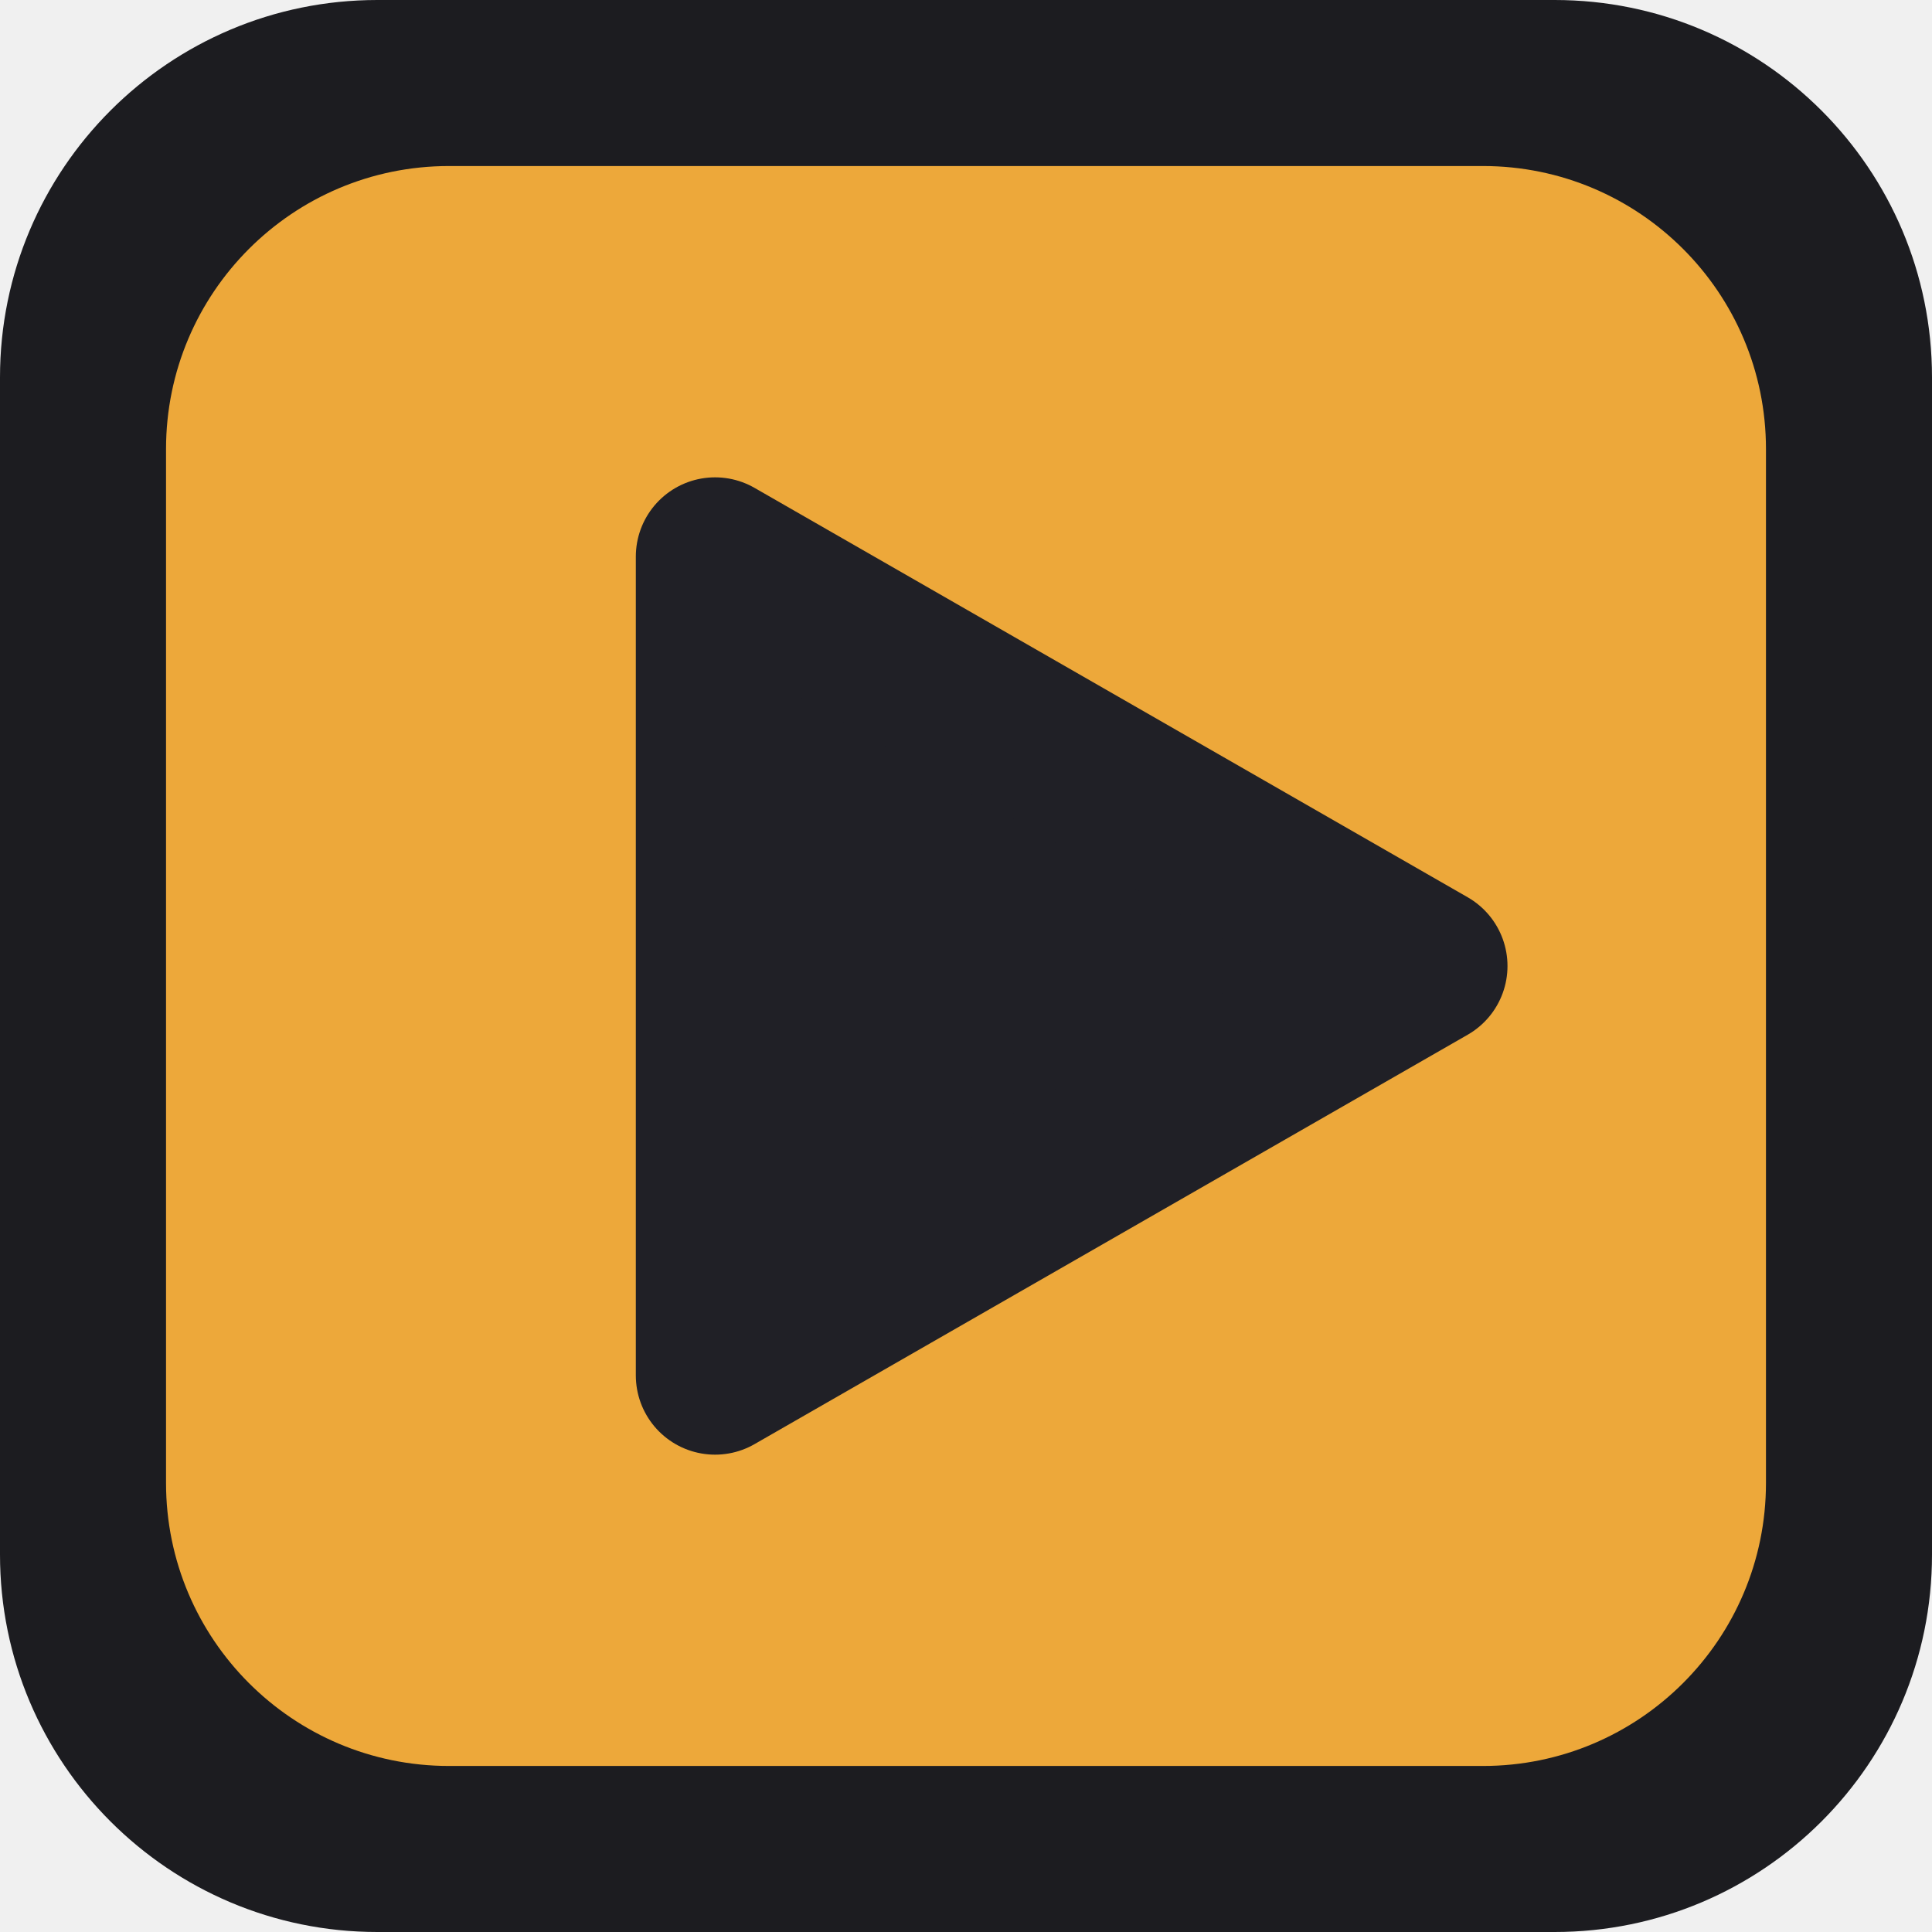
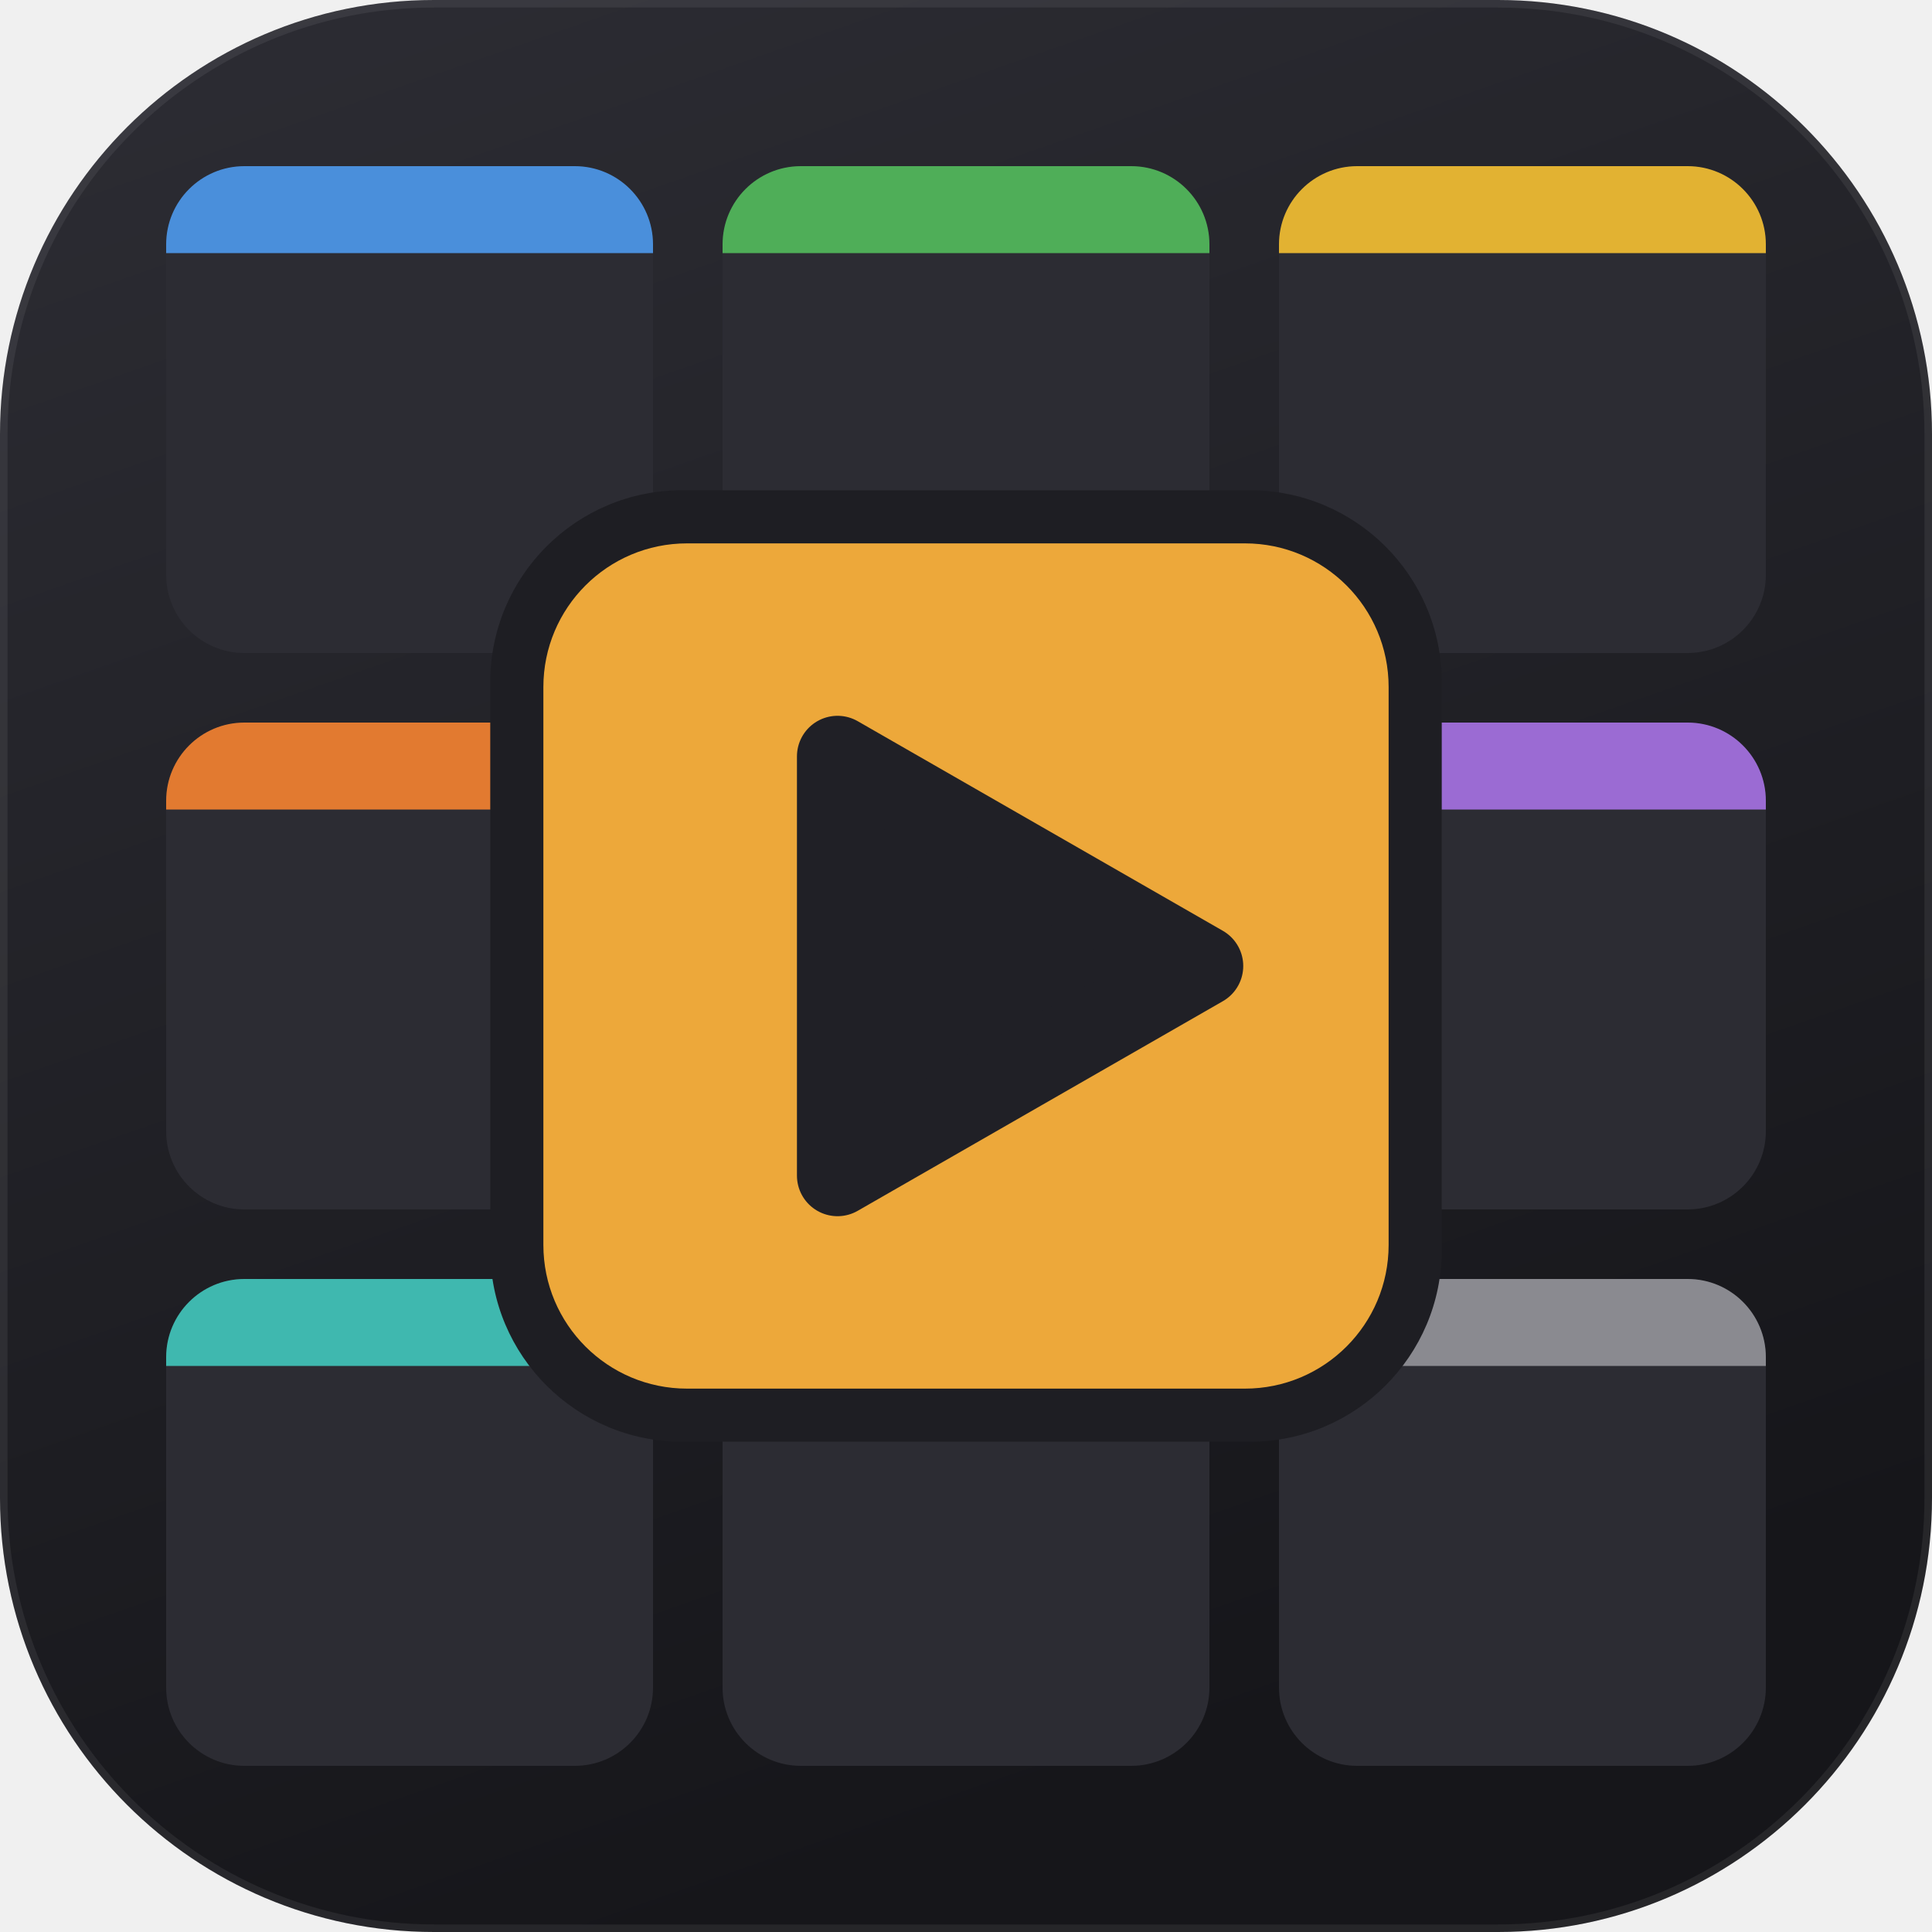
<svg xmlns="http://www.w3.org/2000/svg" viewBox="0 0 1024 1024" width="1024" height="1024">
-   <rect width="1024" height="1024" rx="200" fill="#1C1C20" />
-   <rect x="88" y="88" width="848" height="848" rx="150" fill="#EDA83A" />
-   <g transform="translate(162.00 162.00) scale(7)">
-     <path d="M31 19 L85 50 L31 81Z" fill="#202026" stroke="#202026" stroke-width="12" stroke-linejoin="round" />
+   <defs>
+     <linearGradient id="g" x1="0" y1="0" x2="0.35" y2="1">
+       <stop offset="0" stop-color="#2D2D34" />
+       <stop offset="1" stop-color="#16161A" />
+     </linearGradient>
+   </defs>
+   <rect width="1024" height="1024" rx="230" fill="url(#g)" />
+   <rect x="2" y="2" width="1020" height="1020" rx="228" fill="none" stroke="#FFFFFF" stroke-opacity=".07" stroke-width="4" />
+   <g transform="translate(512 512) scale(1.28) translate(-512 -512)">
+     <rect x="180.80" y="180.80" width="201.6" height="201.6" rx="32.4" fill="#2C2C33" />
+     <path d="M180.80 216.80V213.20A32.4 32.4 0 0 1 213.20 180.80H350.00A32.4 32.4 0 0 1 382.40 213.20V216.80Z" fill="#4A8FDB" />
+     <rect x="411.20" y="180.80" width="201.6" height="201.6" rx="32.4" fill="#2C2C33" />
+     <path d="M411.20 216.80V213.20A32.4 32.4 0 0 1 443.60 180.80H580.40A32.4 32.4 0 0 1 612.80 213.20V216.80Z" fill="#4FAE58" />
+     <rect x="641.60" y="180.80" width="201.6" height="201.6" rx="32.4" fill="#2C2C33" />
+     <path d="M641.60 216.80V213.20A32.4 32.4 0 0 1 674.00 180.80H810.80A32.4 32.4 0 0 1 843.20 213.20V216.80Z" fill="#E2B232" />
+     <rect x="180.80" y="411.20" width="201.6" height="201.6" rx="32.4" fill="#2C2C33" />
+     <path d="M180.80 447.20V443.60A32.4 32.4 0 0 1 213.20 411.20H350.00A32.4 32.4 0 0 1 382.40 443.60V447.20Z" fill="#E27A30" />
+     <rect x="641.60" y="411.20" width="201.6" height="201.6" rx="32.4" fill="#2C2C33" />
+     <path d="M641.60 447.20V443.60A32.4 32.4 0 0 1 674.00 411.20H810.80A32.4 32.4 0 0 1 843.20 443.60V447.20Z" fill="#9B6BD3" />
+     <rect x="180.80" y="641.60" width="201.6" height="201.6" rx="32.4" fill="#2C2C33" />
+     <path d="M180.80 677.60V674.00A32.4 32.4 0 0 1 213.20 641.60H350.00A32.4 32.4 0 0 1 382.40 674.00V677.60Z" fill="#3FB8AF" />
+     <rect x="411.20" y="641.60" width="201.6" height="201.6" rx="32.4" fill="#2C2C33" />
+     <path d="M411.20 677.60V674.00A32.4 32.4 0 0 1 443.60 641.60H580.40A32.4 32.4 0 0 1 612.80 674.00V677.60Z" fill="#D9534F" />
+     <rect x="641.60" y="641.60" width="201.6" height="201.6" rx="32.4" fill="#2C2C33" />
+     <path d="M641.60 677.60V674.00A32.4 32.4 0 0 1 674.00 641.60H810.80A32.4 32.4 0 0 1 843.20 674.00V677.60Z" fill="#8A8A90" />
+     <rect x="315.0" y="315.0" width="394" height="394" rx="79.5" fill="#1E1E23" />
+     <rect x="337.0" y="337.0" width="350" height="350" rx="59.5" fill="#EDA83A" />
+     <g transform="translate(372.00 372.00) scale(2.8)">
+       <path d="M31 19 L85 50 L31 81Z" fill="#202026" stroke="#202026" stroke-width="12" stroke-linejoin="round" />
+     </g>
  </g>
</svg>
